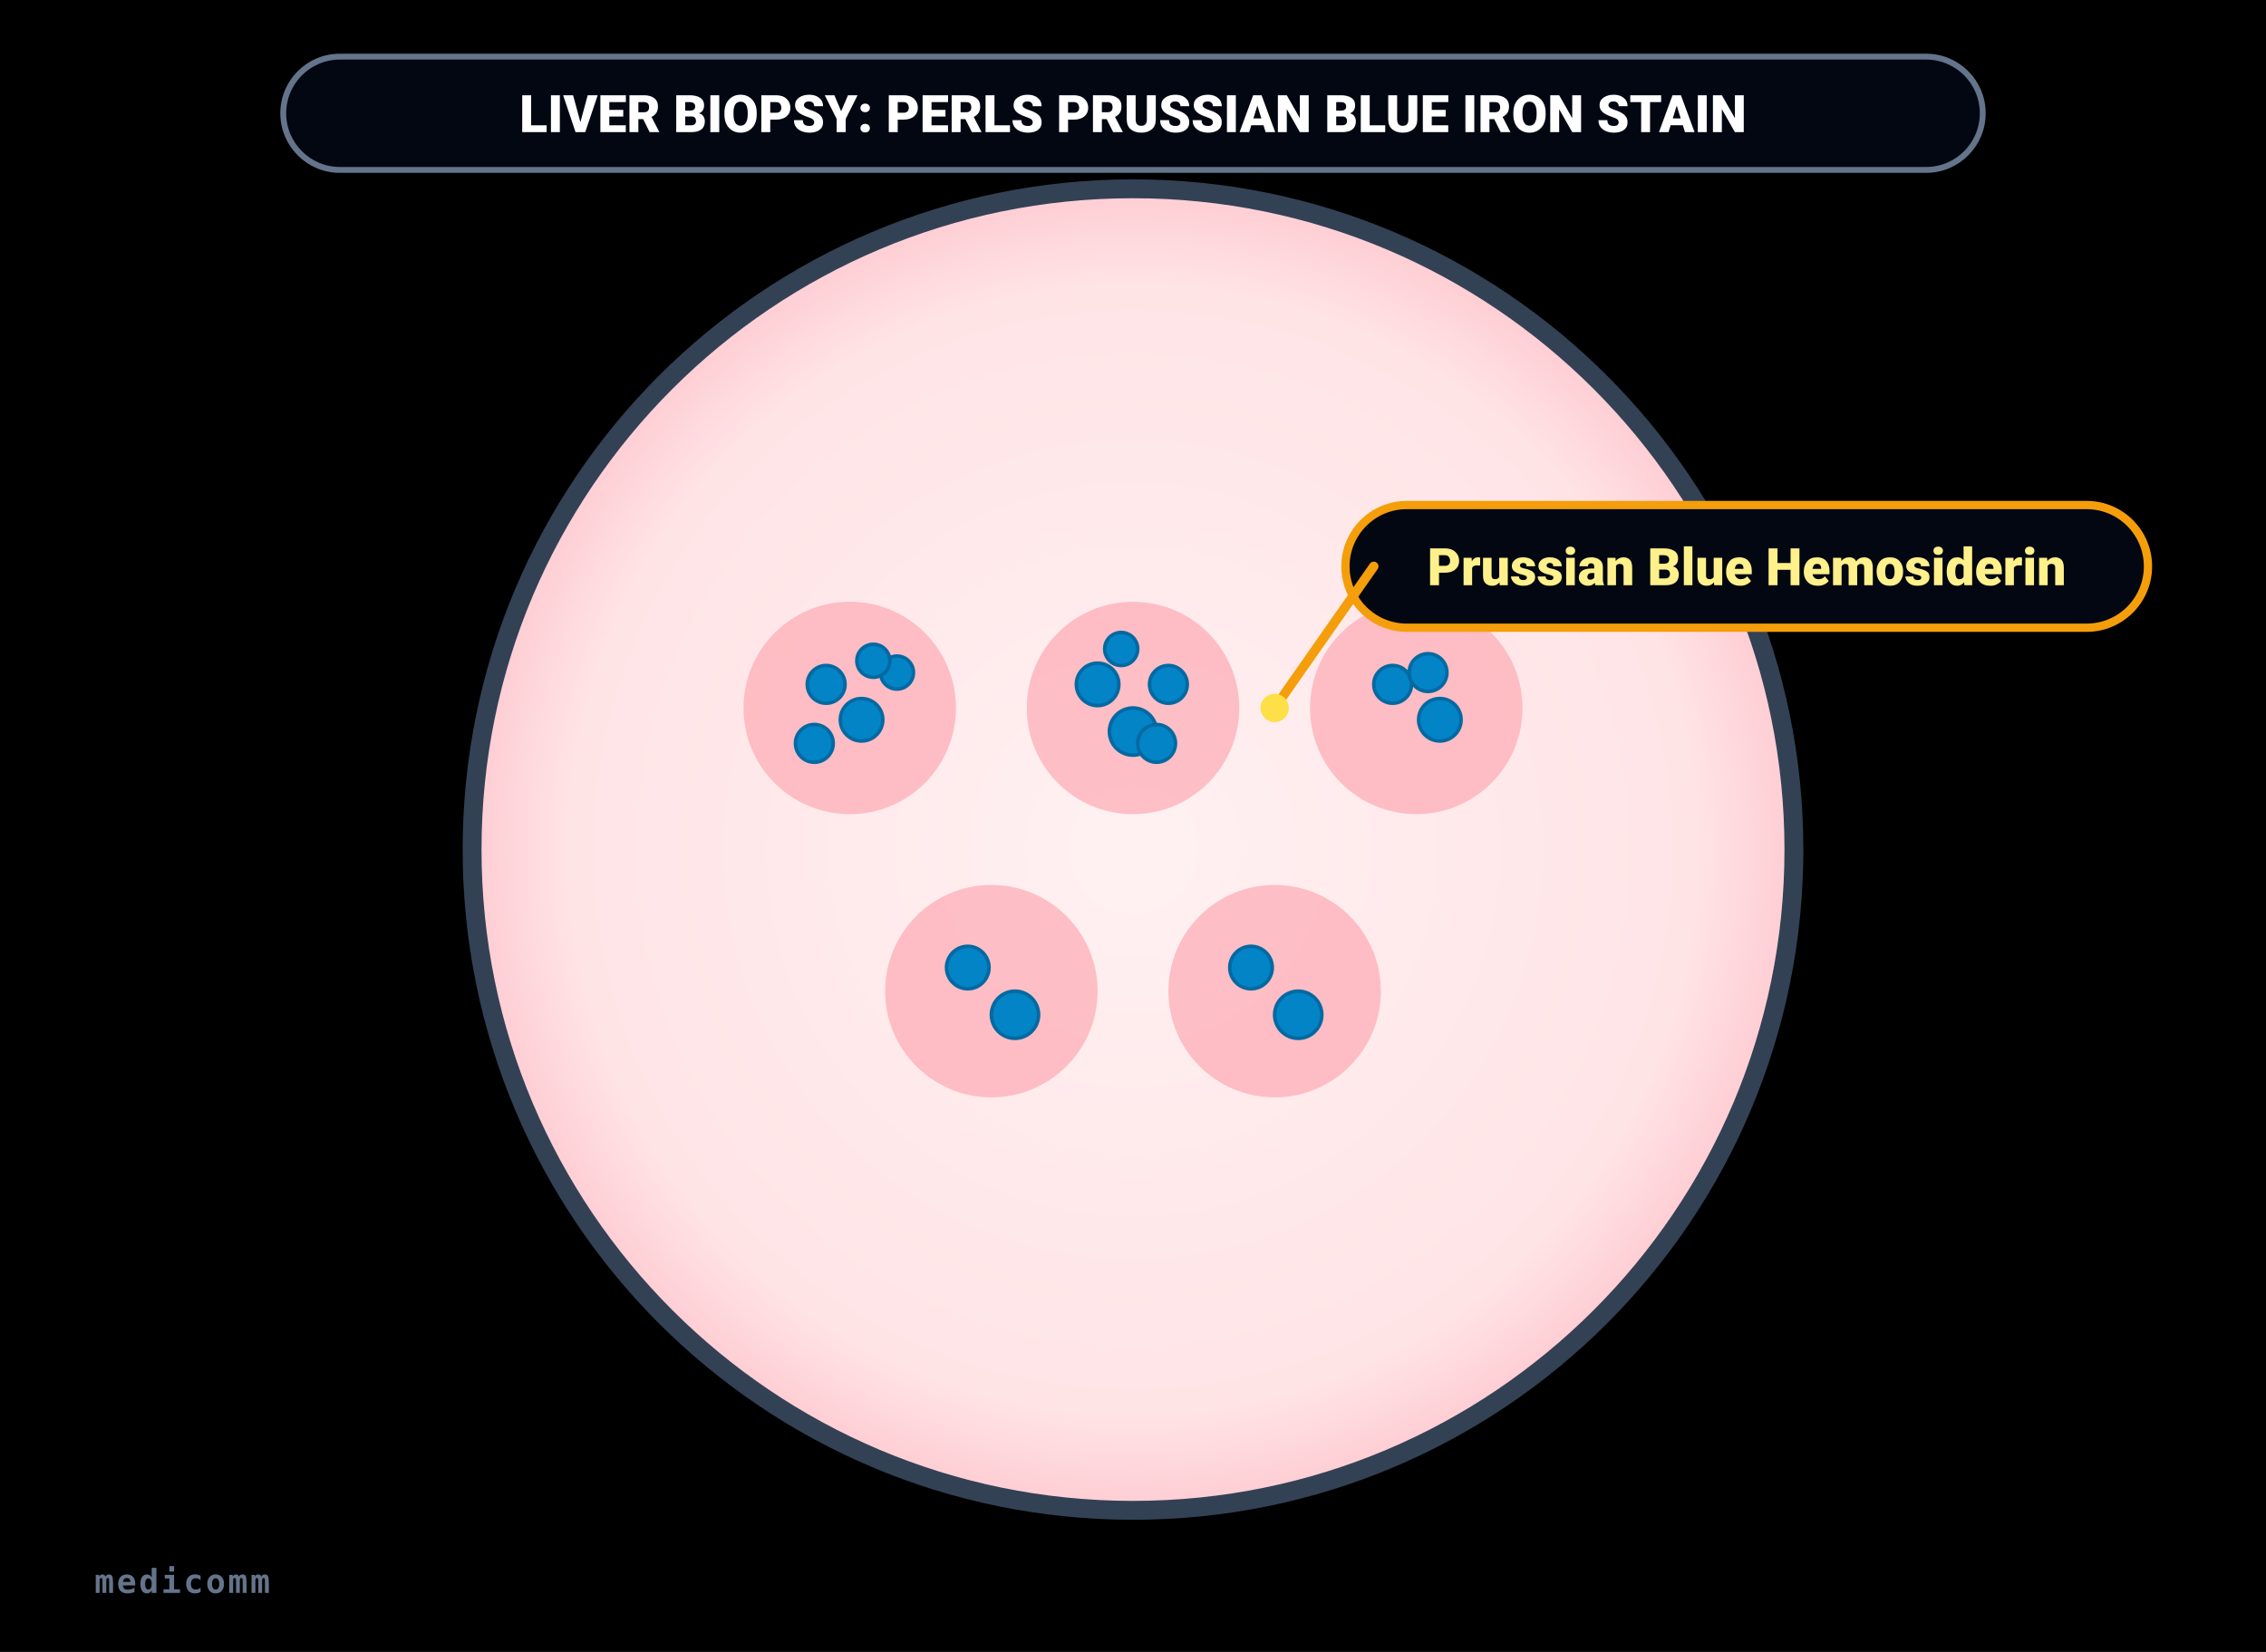
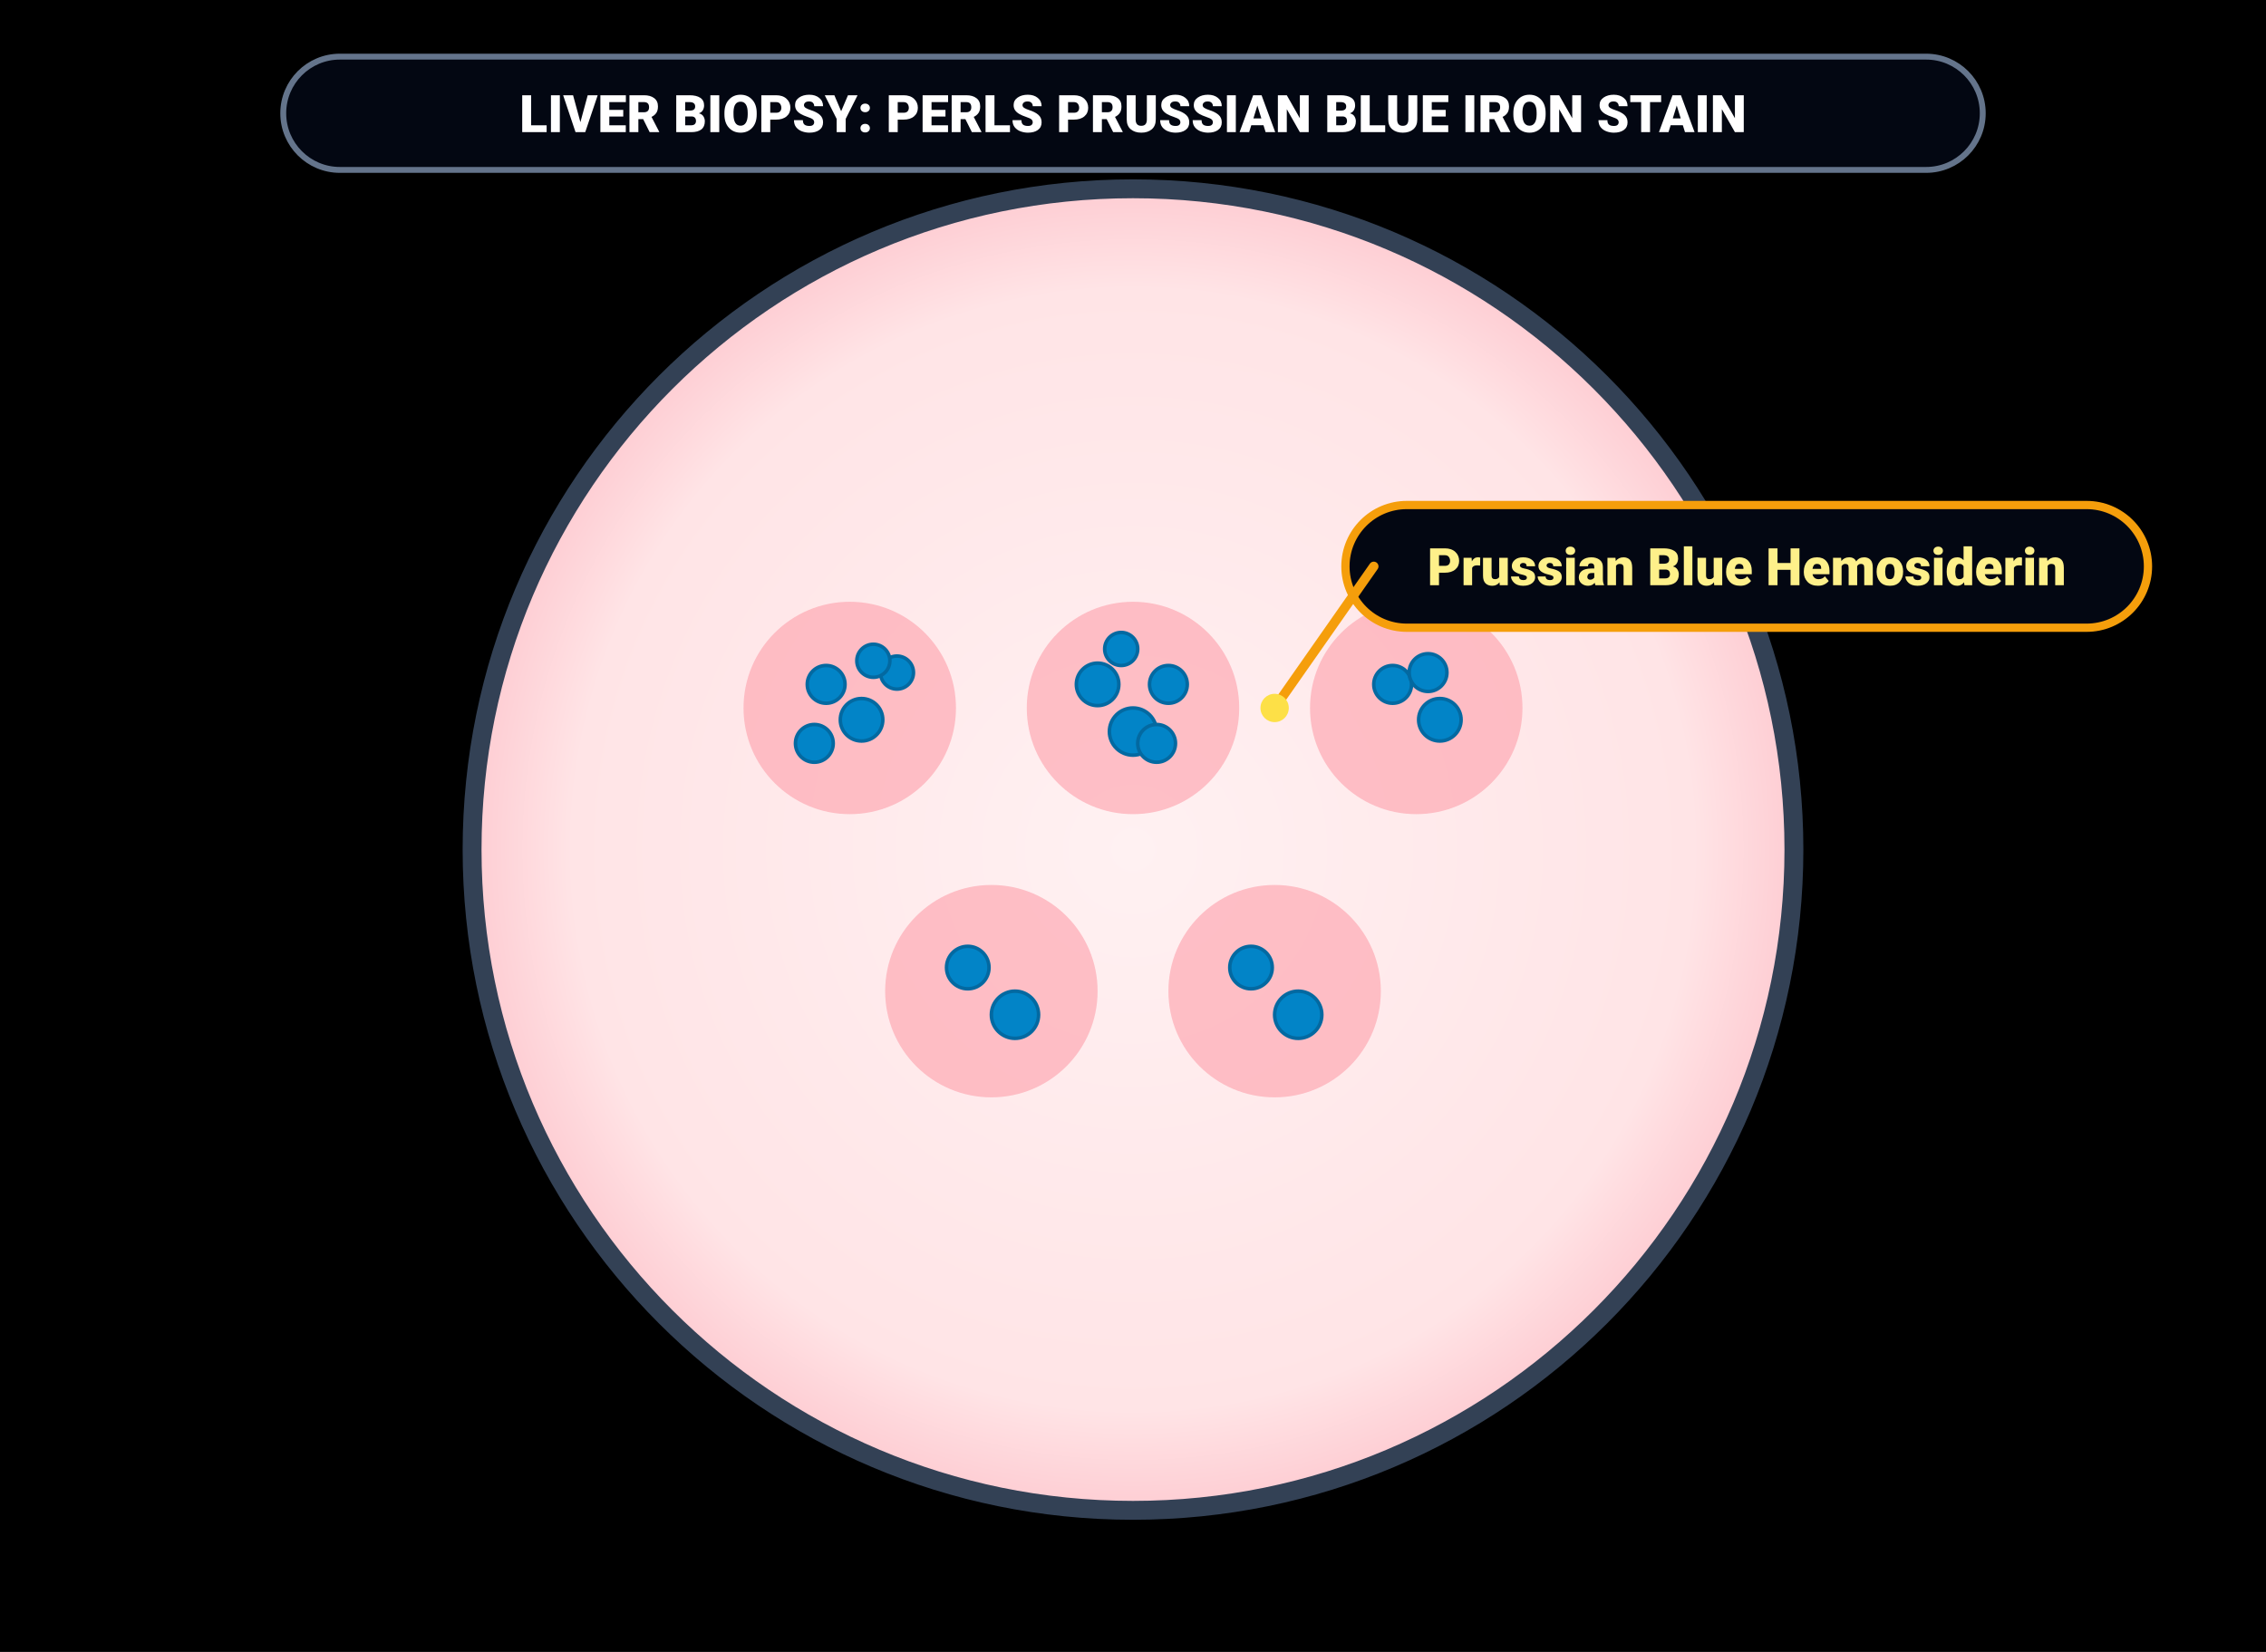
<svg xmlns="http://www.w3.org/2000/svg" viewBox="0 0 960 700" width="100%" height="100%">
  <defs>
    <radialGradient id="fieldGrad" cx="50%" cy="50%" r="50%">
      <stop offset="0%" stop-color="#fff1f2" />
      <stop offset="85%" stop-color="#ffe4e6" />
      <stop offset="100%" stop-color="#fecdd3" />
    </radialGradient>
  </defs>
  <rect width="960" height="700" fill="#000000" />
  <g transform="translate(480, 48)">
    <rect x="-360" y="-24" width="720" height="48" rx="24" fill="#030712" stroke="#64748b" stroke-width="2.5" />
    <text x="0" y="8" text-anchor="middle" font-family="system-ui, -apple-system, BlinkMacSystemFont, &quot;Segoe UI&quot;, Roboto, Helvetica, Arial, sans-serif" font-size="22" font-weight="900" fill="#ffffff" text-rendering="geometricPrecision">LIVER BIOPSY: PERLS PRUSSIAN BLUE IRON STAIN</text>
  </g>
  <g transform="translate(480, 360)">
    <circle cx="0" cy="0" r="280" fill="url(#fieldGrad)" stroke="#334155" stroke-width="8" />
    <clipPath id="c1903">
      <circle cx="0" cy="0" r="276" />
    </clipPath>
    <g clip-path="url(#c1903)">
      <g fill="#fda4af" opacity="0.65">
        <circle cx="-120" cy="-60" r="45" />
        <circle cx="0" cy="-60" r="45" />
        <circle cx="120" cy="-60" r="45" />
        <circle cx="-60" cy="60" r="45" />
        <circle cx="60" cy="60" r="45" />
      </g>
      <g fill="#0284c7" stroke="#0369a1" stroke-width="1.5">
        <circle cx="-130" cy="-70" r="8" />
        <circle cx="-115" cy="-55" r="9" />
        <circle cx="-100" cy="-75" r="7" />
        <circle cx="-135" cy="-45" r="8" />
        <circle cx="-110" cy="-80" r="7" />
        <circle cx="-15" cy="-70" r="9" />
        <circle cx="0" cy="-50" r="10" />
        <circle cx="15" cy="-70" r="8" />
        <circle cx="-5" cy="-85" r="7" />
        <circle cx="10" cy="-45" r="8" />
        <circle cx="110" cy="-70" r="8" />
        <circle cx="130" cy="-55" r="9" />
        <circle cx="125" cy="-75" r="8" />
        <circle cx="-70" cy="50" r="9" />
        <circle cx="-50" cy="70" r="10" />
        <circle cx="50" cy="50" r="9" />
        <circle cx="70" cy="70" r="10" />
      </g>
    </g>
  </g>
  <g transform="translate(740, 240)">
    <rect x="-170" y="-26" width="340" height="52" rx="26" fill="#030712" stroke="#f59e0b" stroke-width="3.5" />
    <text x="0" y="8" text-anchor="middle" font-family="system-ui, -apple-system, BlinkMacSystemFont, &quot;Segoe UI&quot;, Roboto, Helvetica, Arial, sans-serif" font-size="22" font-weight="900" fill="#fef08a" text-rendering="geometricPrecision">Prussian Blue Hemosiderin</text>
    <path d="M -158,0 L -200,60" stroke="#f59e0b" stroke-width="4" stroke-linecap="round" />
    <circle cx="-200" cy="60" r="6" fill="#fde047" />
  </g>
-   <text x="40" y="675" font-family="monospace" font-size="14" font-weight="700" fill="#64748b" letter-spacing="1">medicomm</text>
</svg>
